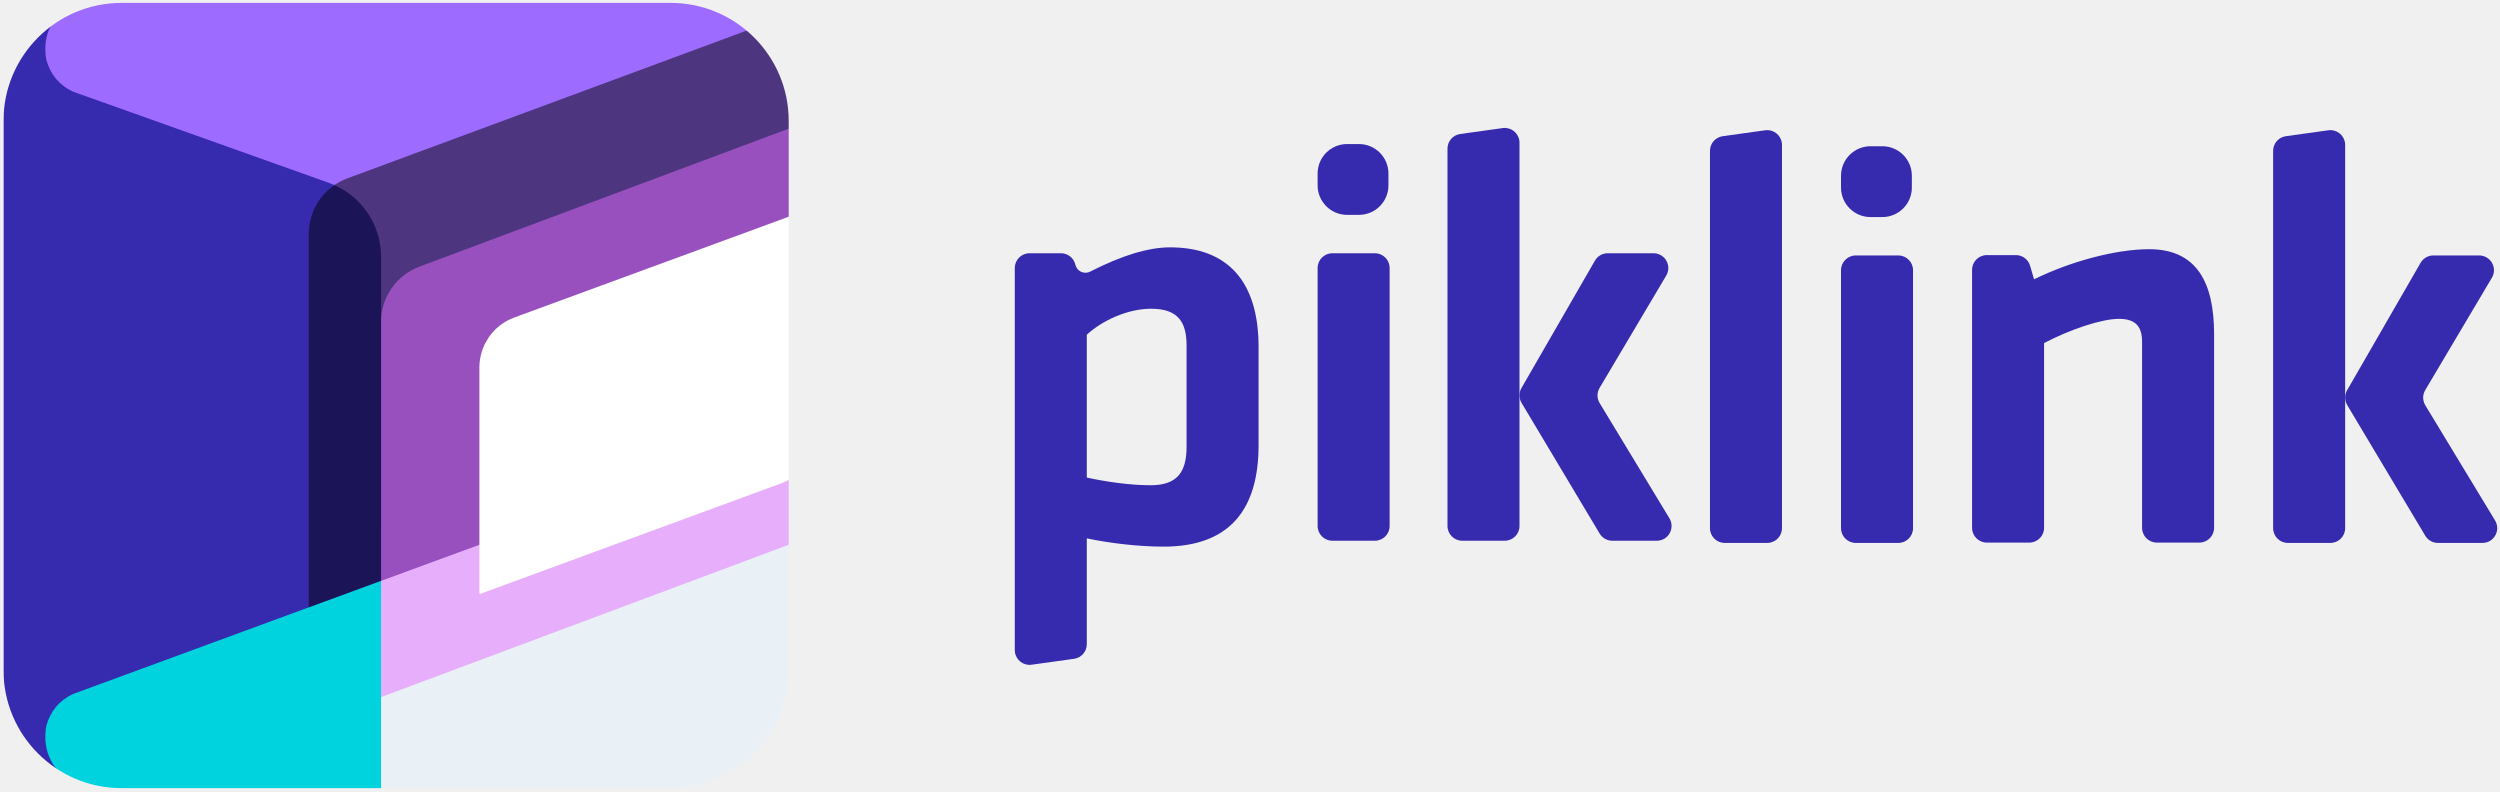
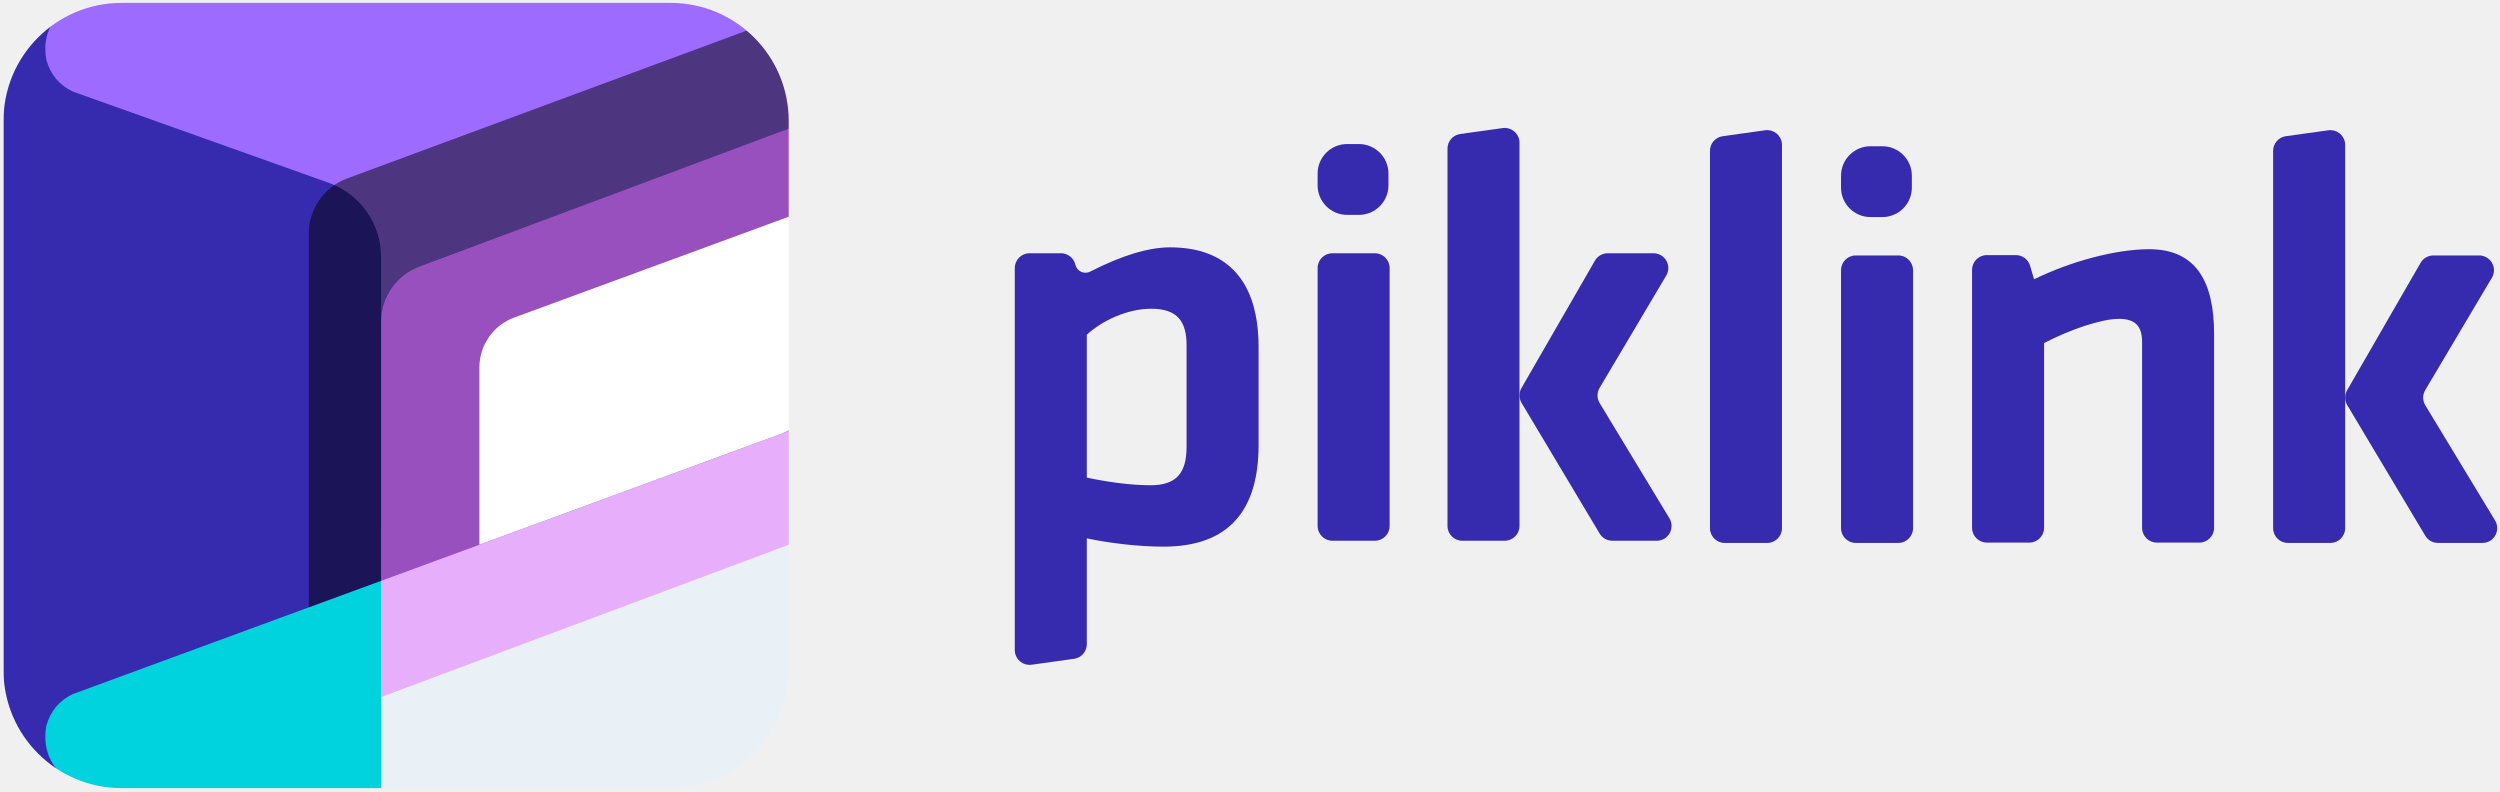
<svg xmlns="http://www.w3.org/2000/svg" xmlns:xlink="http://www.w3.org/1999/xlink" width="847px" height="268px" viewBox="0 0 847 268" version="1.1">
  <defs>
    <path d="M40.506,0.482 L226.539,0.482 C248.63,0.482 266.539,18.39 266.539,40.482 L266.539,226.514 C266.539,248.605 248.63,266.514 226.539,266.514 L40.506,266.514 C18.415,266.514 0.506,248.605 0.506,226.514 L0.506,40.482 C0.506,18.39 18.415,0.482 40.506,0.482 Z" id="path-1" />
  </defs>
  <g id="logo/full" stroke="none" stroke-width="1" fill="none" fill-rule="evenodd">
    <g id="logo" transform="translate(0.64162, 0)">
      <g id="icon" transform="translate(0.03125, 0.5)">
        <mask id="mask-2" fill="white">
          <use xlink:href="#path-1" />
        </mask>
        <use id="Rectangle-2" fill="#EAF1F6" xlink:href="#path-1" />
        <g id="logo" mask="url(#mask-2)">
          <g transform="translate(0.506344, -92.08134)">
            <path d="M13.105,97.336 L274.281,1.417 C284.649,-2.391 296.142,2.928 299.95,13.296 C300.761,15.505 301.176,17.839 301.176,20.191 L301.176,210.79 C301.176,219.177 295.943,226.673 288.071,229.564 L12.103,330.915 C7.437,332.629 2.265,330.236 0.552,325.57 C0.187,324.576 6.71139693e-15,323.526 0,322.467 L1.0658141e-14,116.11 C2.18215497e-15,107.723 5.233,100.227 13.105,97.336 Z" id="Rectangle" stroke="none" fill="#9D6BFF" />
            <path d="M127.933,362.018 C127.933,365.774 127.14,369.486 125.604,372.914 C119.587,386.347 103.819,392.36 90.385,386.343 L15.758,352.916 C6.17,348.621 0,339.096 0,328.591 C-2.25615343e-12,329.672 0.249,331.072 0.735,332.396 C3.019,338.614 9.54,329.018 15.758,326.734 L127.933,271.806 L127.933,362.018 Z" id="Combined-Shape" stroke="none" fill="#00D2DE" />
            <path d="M14.519,337.459 C12.892,346.659 17.332,353.08 22.848,356.088 L16.922,353.449 C6.319,349.021 0.058,339.654 0,328.722 L0,120.757 C0,109.769 6.744,99.906 16.984,95.92 L18.816,95.207 L22.848,93.727 C17.265,96.755 12.892,102.68 14.519,111.879 C15.947,116.891 18.955,120.474 23.543,122.627 L110.229,153.525 C120.845,157.308 127.933,167.36 127.933,178.63 L127.933,288.345 L23.508,326.728 C18.94,328.883 15.944,332.46 14.519,337.459 Z" id="Combined-Shape" stroke="none" fill="#362BAF" />
            <path d="M116.478,152.02 L256.475,100.214 C264.244,97.339 272.873,101.307 275.748,109.076 C276.365,110.743 276.68,112.505 276.68,114.282 L276.68,219.758 C276.68,228.145 271.447,235.641 263.574,238.532 L103.419,297.341 L103.419,170.776 C103.419,162.408 108.63,154.924 116.478,152.02 Z" id="Rectangle-Copy-4" stroke="none" fill="#000000" opacity="0.5" />
            <path d="M140.93,181.908 L276.336,131.319 C286.683,127.453 298.205,132.707 302.07,143.054 C302.907,145.293 303.335,147.664 303.335,150.054 L303.335,248.336 C303.335,256.682 298.153,264.15 290.335,267.071 L127.93,327.747 L127.93,200.643 C127.93,192.297 133.112,184.829 140.93,181.908 Z" id="Rectangle-Copy-6" stroke="none" fill="#E26BFF" opacity="0.5" />
-             <path d="M170.238,279.998 L260.482,246.855 C264.812,245.265 267.69,241.142 267.69,236.53 L267.69,173.986 L176.136,207.609 C172.593,208.91 170.238,212.284 170.238,216.058 L170.238,279.998 Z" id="Rectangle-Copy-7" stroke="#FFFFFF" stroke-width="18" fill="#FFFFFF" />
+             <path d="M170.238,263.216 L260.482,230.073 C264.467,228.61 267.69,223.59 267.69,218.601 L267.69,173.986 L176.136,207.609 C172.593,208.91 170.238,212.284 170.238,216.058 L170.238,263.216 Z" id="Rectangle-Copy-7" stroke="#FFFFFF" stroke-width="18" fill="#FFFFFF" />
          </g>
        </g>
      </g>
      <g id="text" transform="translate(343, 43)" fill="#362BAF">
        <path d="M82.766,74.6 L82.766,107.8 C82.766,129.4 73.166,142.2 50.566,142.2 C41.966,142.2 32.166,141 24.566,139.4 L24.566,175.248 C24.566,177.743 22.727,179.856 20.256,180.201 L5.856,182.207 C3.121,182.588 0.595,180.68 0.214,177.945 C0.182,177.716 0.166,177.486 0.166,177.255 L0.166,47.8 C0.166,45.039 2.405,42.8 5.166,42.8 L15.82,42.8 C18.04,42.8 19.995,44.264 20.618,46.396 L20.766,46.9 C21.307,48.747 23.242,49.806 25.089,49.266 C25.298,49.204 25.501,49.124 25.694,49.025 C36.439,43.542 45.462,40.8 52.766,40.8 C72.366,40.8 82.766,52.4 82.766,74.6 Z M24.566,70.4 L24.566,118.8 C30.966,120.2 39.166,121.4 46.166,121.4 C54.966,121.4 58.366,117.2 58.366,108.4 L58.366,74 C58.366,66 55.366,61.6 46.366,61.6 C38.366,61.6 29.766,65.6 24.566,70.4 Z" id="Combined-Shape" />
        <path d="M122.166,140.2 L107.766,140.2 C105.005,140.2 102.766,137.961 102.766,135.2 L102.766,47.8 C102.766,45.039 105.005,42.8 107.766,42.8 L122.166,42.8 C124.927,42.8 127.166,45.039 127.166,47.8 L127.166,135.2 C127.166,137.961 124.927,140.2 122.166,140.2 Z" id="Path" />
        <path d="M255.095,140.944 L240.695,140.944 C237.933,140.944 235.695,138.706 235.695,135.944 L235.695,8.096 C235.695,5.601 237.534,3.488 240.005,3.144 L254.405,1.137 C257.14,0.756 259.666,2.664 260.047,5.399 C260.079,5.628 260.095,5.859 260.095,6.089 L260.095,135.944 C260.095,138.706 257.856,140.944 255.095,140.944 Z" id="Path" />
        <path d="M299.495,140.944 L285.095,140.944 C282.333,140.944 280.095,138.706 280.095,135.944 L280.095,48.544 C280.095,45.783 282.333,43.544 285.095,43.544 L299.495,43.544 C302.256,43.544 304.495,45.783 304.495,48.544 L304.495,135.944 C304.495,138.706 302.256,140.944 299.495,140.944 Z" id="Path" />
        <path d="M401.495,140.828 L387.095,140.828 C384.333,140.828 382.095,138.589 382.095,135.828 L382.095,72.828 C382.095,67.628 379.895,65.028 374.295,65.028 C368.295,65.028 357.695,68.628 348.895,73.228 L348.895,135.828 C348.895,138.589 346.656,140.828 343.895,140.828 L329.495,140.828 C326.733,140.828 324.495,138.589 324.495,135.828 L324.495,48.428 C324.495,45.666 326.733,43.428 329.495,43.428 L339.348,43.428 C341.569,43.428 343.523,44.892 344.147,47.023 L345.495,51.628 C357.695,45.628 373.095,41.428 384.495,41.428 C400.695,41.428 406.495,52.828 406.495,70.228 L406.495,135.828 C406.495,138.589 404.256,140.828 401.495,140.828 Z" id="Path" />
        <path d="M445.895,140.944 L431.495,140.944 C428.733,140.944 426.495,138.706 426.495,135.944 L426.495,8.096 C426.495,5.601 428.334,3.488 430.805,3.144 L445.205,1.137 C447.94,0.756 450.466,2.664 450.847,5.399 C450.879,5.628 450.895,5.859 450.895,6.089 L450.895,135.944 C450.895,138.706 448.656,140.944 445.895,140.944 Z" id="Path" />
        <path d="M166.166,140.2 L151.766,140.2 C149.005,140.2 146.766,137.961 146.766,135.2 L146.766,7.352 C146.766,4.857 148.605,2.744 151.076,2.399 L165.476,0.393 C168.211,0.012 170.737,1.92 171.118,4.655 C171.15,4.884 171.166,5.114 171.166,5.345 L171.166,135.2 C171.166,137.961 168.927,140.2 166.166,140.2 Z" id="Path-Copy" />
        <path d="M480.785,43.544 L496.316,43.544 C499.078,43.544 501.316,45.783 501.316,48.544 C501.316,49.442 501.074,50.324 500.616,51.096 L478.026,89.167 C477.085,90.753 477.094,92.73 478.05,94.308 L501.699,133.354 C503.13,135.716 502.375,138.79 500.013,140.221 C499.232,140.694 498.336,140.944 497.423,140.944 L482.334,140.944 C480.574,140.944 478.944,140.02 478.042,138.509 L451.603,94.264 C450.673,92.709 450.658,90.771 451.564,89.201 L476.454,46.046 C477.347,44.498 478.998,43.544 480.785,43.544 Z" id="Path" />
        <path d="M201.056,42.8 L216.587,42.8 C219.349,42.8 221.587,45.039 221.587,47.8 C221.587,48.698 221.346,49.579 220.887,50.351 L198.298,88.422 C197.356,90.009 197.365,91.986 198.321,93.564 L221.971,132.61 C223.401,134.972 222.646,138.046 220.284,139.477 C219.503,139.95 218.607,140.2 217.694,140.2 L202.605,140.2 C200.845,140.2 199.215,139.275 198.313,137.765 L171.874,93.52 C170.944,91.964 170.929,90.027 171.835,88.457 L196.725,45.302 C197.618,43.754 199.269,42.8 201.056,42.8 Z" id="Path-Copy-2" />
        <path d="M116.766,29.8 L112.766,29.8 C107.243,29.8 102.766,25.323 102.766,19.8 L102.766,15.8 C102.766,10.277 107.243,5.8 112.766,5.8 L116.766,5.8 C122.289,5.8 126.766,10.277 126.766,15.8 L126.766,19.8 C126.766,25.323 122.289,29.8 116.766,29.8 Z" id="Path" />
        <path d="M294.095,30.544 L290.095,30.544 C284.572,30.544 280.095,26.067 280.095,20.544 L280.095,16.544 C280.095,11.022 284.572,6.544 290.095,6.544 L294.095,6.544 C299.618,6.544 304.095,11.022 304.095,16.544 L304.095,20.544 C304.095,26.067 299.618,30.544 294.095,30.544 Z" id="Path" />
      </g>
    </g>
  </g>
</svg>
